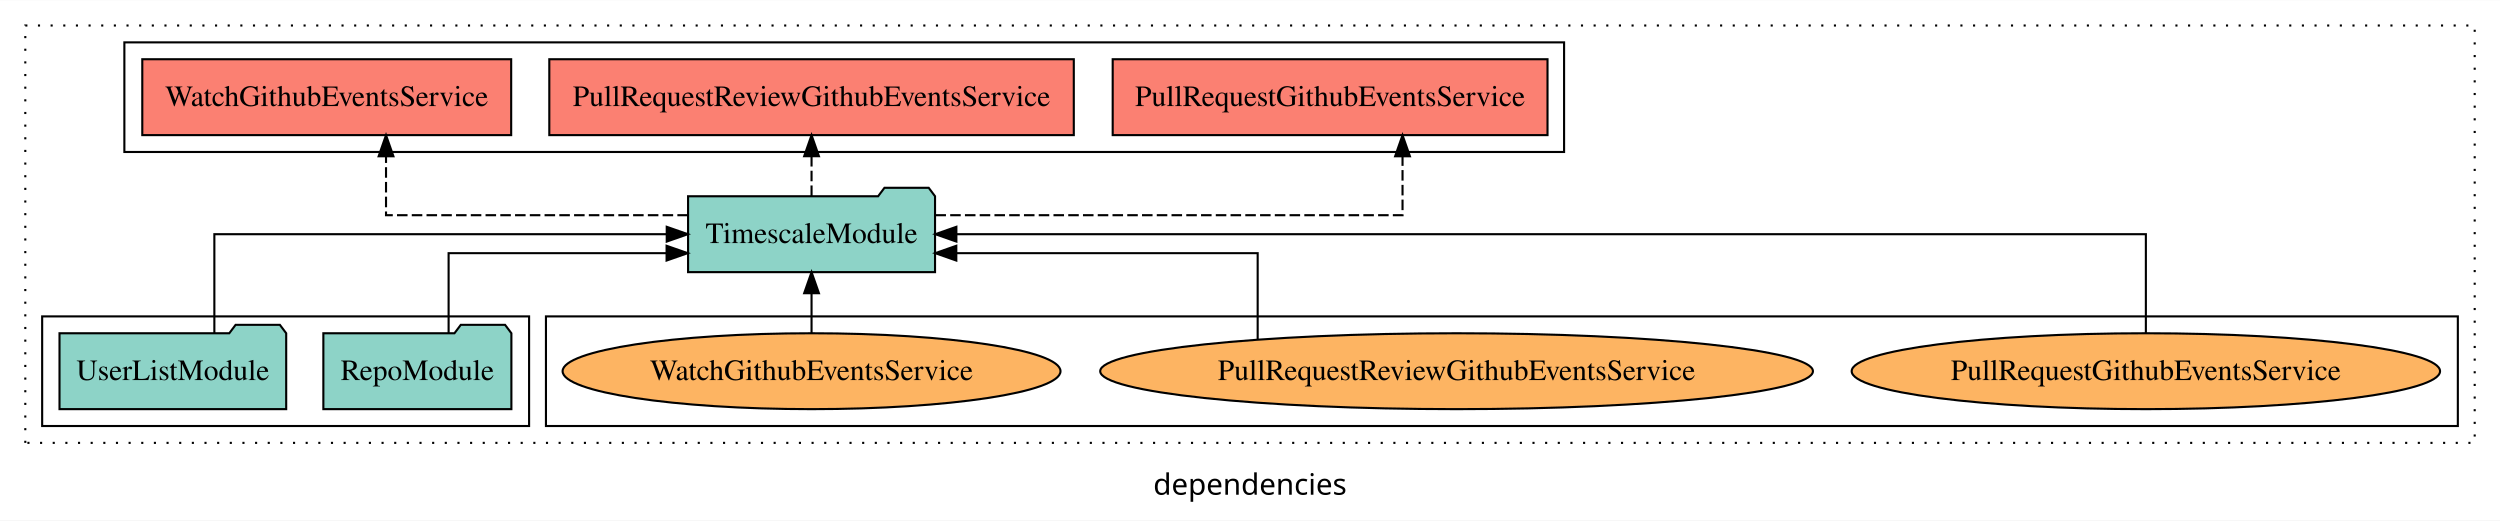
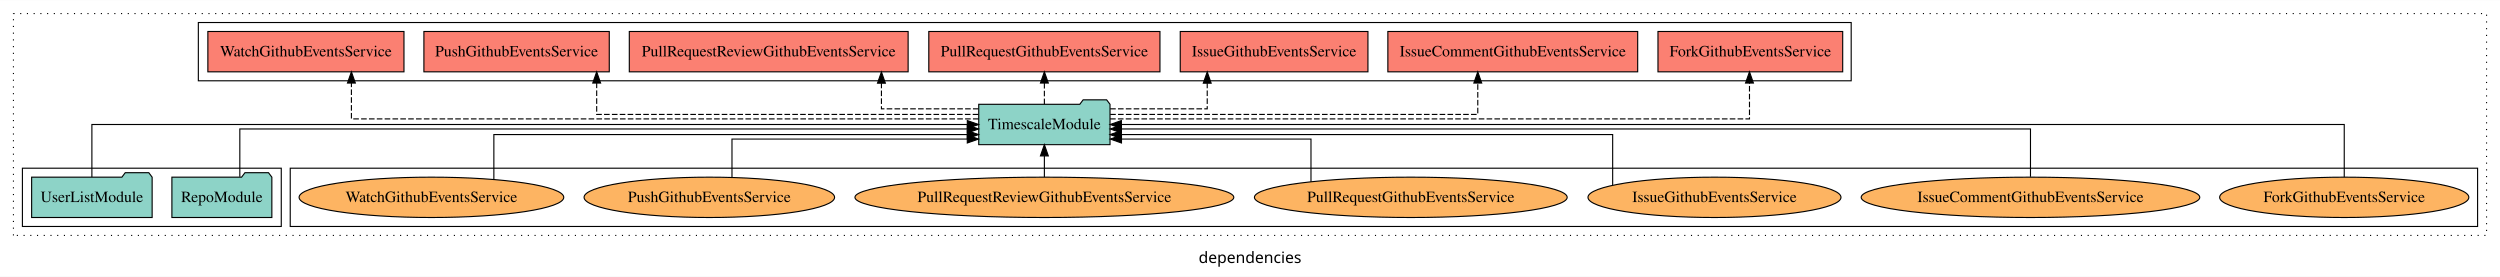
- <svg xmlns="http://www.w3.org/2000/svg" width="1186pt" height="247pt" viewBox="0.00 0.00 1186.00 246.80">
+ <svg xmlns="http://www.w3.org/2000/svg" width="2231pt" height="247pt" viewBox="0.00 0.00 2231.00 246.80">
  <g id="graph0" class="graph" transform="scale(1 1) rotate(0) translate(4 242.8)">
-     <polygon fill="white" stroke="transparent" points="-4,4 -4,-242.8 1182,-242.8 1182,4 -4,4" />
-     <text text-anchor="middle" x="589" y="-8.2" font-family="sans-serif" font-size="14.00">dependencies</text>
+     <polygon fill="white" stroke="transparent" points="-4,4 -4,-242.8 2227,-242.8 2227,4 -4,4" />
+     <text text-anchor="middle" x="1111.5" y="-8.2" font-family="sans-serif" font-size="14.00">dependencies</text>
    <g id="clust1" class="cluster">
-       <polygon fill="none" stroke="black" stroke-dasharray="1,5" points="8,-32.8 8,-230.8 1170,-230.8 1170,-32.8 8,-32.8" />
+       <polygon fill="none" stroke="black" stroke-dasharray="1,5" points="8,-32.8 8,-230.8 2215,-230.8 2215,-32.8 8,-32.8" />
+     </g>
+     <g id="clust4" class="cluster">
+       <polygon fill="none" stroke="black" points="173,-170.8 173,-222.8 1648,-222.8 1648,-170.8 173,-170.8" />
    </g>
    <g id="clust6" class="cluster">
-       <polygon fill="none" stroke="black" points="255,-40.8 255,-92.8 1162,-92.8 1162,-40.8 255,-40.8" />
-     </g>
-     <g id="clust4" class="cluster">
-       <polygon fill="none" stroke="black" points="55,-170.8 55,-222.8 738,-222.8 738,-170.8 55,-170.8" />
+       <polygon fill="none" stroke="black" points="255,-40.8 255,-92.8 2207,-92.8 2207,-40.8 255,-40.8" />
    </g>
    <g id="clust3" class="cluster">
      <polygon fill="none" stroke="black" points="16,-40.8 16,-92.8 247,-92.8 247,-40.8 16,-40.8" />
    </g>
    <g id="node1" class="node">
      <polygon fill="#8dd3c7" stroke="black" points="238.6,-84.8 235.6,-88.8 214.6,-88.8 211.6,-84.8 149.4,-84.8 149.4,-48.8 238.6,-48.8 238.6,-84.8" />
      <text text-anchor="middle" x="194" y="-62.6" font-family="Times,serif" font-size="14.00">RepoModule</text>
    </g>
    <g id="node3" class="node">
-       <polygon fill="#8dd3c7" stroke="black" points="439.58,-149.8 436.58,-153.8 415.58,-153.8 412.58,-149.8 322.42,-149.8 322.42,-113.8 439.58,-113.8 439.58,-149.8" />
-       <text text-anchor="middle" x="381" y="-127.6" font-family="Times,serif" font-size="14.00">TimescaleModule</text>
+       <polygon fill="#8dd3c7" stroke="black" points="986.58,-149.8 983.58,-153.8 962.58,-153.8 959.58,-149.8 869.42,-149.8 869.42,-113.8 986.58,-113.8 986.58,-149.8" />
+       <text text-anchor="middle" x="928" y="-127.6" font-family="Times,serif" font-size="14.00">TimescaleModule</text>
    </g>
    <g id="edge1" class="edge">
-       <path fill="none" stroke="black" d="M208.82,-84.83C208.82,-101.2 208.82,-122.8 208.82,-122.8 208.82,-122.8 312.23,-122.8 312.23,-122.8" />
-       <polygon fill="black" stroke="black" points="312.23,-126.3 322.23,-122.8 312.23,-119.3 312.23,-126.3" />
+       <path fill="none" stroke="black" d="M210.02,-85.1C210.02,-103.07 210.02,-127.8 210.02,-127.8 210.02,-127.8 859.25,-127.8 859.25,-127.8" />
+       <polygon fill="black" stroke="black" points="859.25,-131.3 869.25,-127.8 859.25,-124.3 859.25,-131.3" />
    </g>
    <g id="node2" class="node">
      <polygon fill="#8dd3c7" stroke="black" points="131.77,-84.8 128.77,-88.8 107.77,-88.8 104.77,-84.8 24.23,-84.8 24.23,-48.8 131.77,-48.8 131.77,-84.8" />
      <text text-anchor="middle" x="78" y="-62.6" font-family="Times,serif" font-size="14.00">UserListModule</text>
    </g>
    <g id="edge2" class="edge">
-       <path fill="none" stroke="black" d="M97.69,-84.91C97.69,-104.14 97.69,-131.8 97.69,-131.8 97.69,-131.8 312.3,-131.8 312.3,-131.8" />
-       <polygon fill="black" stroke="black" points="312.3,-135.3 322.3,-131.8 312.3,-128.3 312.3,-135.3" />
+       <path fill="none" stroke="black" d="M78,-84.91C78,-104.14 78,-131.8 78,-131.8 78,-131.8 859.24,-131.8 859.24,-131.8" />
+       <polygon fill="black" stroke="black" points="859.24,-135.3 869.24,-131.8 859.24,-128.3 859.24,-135.3" />
    </g>
    <g id="node4" class="node">
-       <polygon fill="#fb8072" stroke="black" points="730.14,-214.8 523.86,-214.8 523.86,-178.8 730.14,-178.8 730.14,-214.8" />
-       <text text-anchor="middle" x="627" y="-192.6" font-family="Times,serif" font-size="14.00">PullRequestGithubEventsService </text>
+       <polygon fill="#fb8072" stroke="black" points="1640.42,-214.8 1475.58,-214.8 1475.58,-178.8 1640.42,-178.8 1640.42,-214.8" />
+       <text text-anchor="middle" x="1558" y="-192.6" font-family="Times,serif" font-size="14.00">ForkGithubEventsService </text>
    </g>
    <g id="edge3" class="edge">
-       <path fill="none" stroke="black" stroke-dasharray="5,2" d="M439.77,-140.8C521.98,-140.8 661.36,-140.8 661.36,-140.8 661.36,-140.8 661.36,-168.77 661.36,-168.77" />
-       <polygon fill="black" stroke="black" points="657.86,-168.77 661.36,-178.77 664.86,-168.77 657.86,-168.77" />
+       <path fill="none" stroke="black" stroke-dasharray="5,2" d="M986.63,-136.8C1142.84,-136.8 1557.24,-136.8 1557.24,-136.8 1557.24,-136.8 1557.24,-168.8 1557.24,-168.8" />
+       <polygon fill="black" stroke="black" points="1553.74,-168.8 1557.24,-178.8 1560.74,-168.8 1553.74,-168.8" />
    </g>
    <g id="node5" class="node">
-       <polygon fill="#fb8072" stroke="black" points="505.41,-214.8 256.59,-214.8 256.59,-178.8 505.41,-178.8 505.41,-214.8" />
-       <text text-anchor="middle" x="381" y="-192.6" font-family="Times,serif" font-size="14.00">PullRequestReviewGithubEventsService </text>
+       <polygon fill="#fb8072" stroke="black" points="1457.47,-214.8 1234.53,-214.8 1234.53,-178.8 1457.47,-178.8 1457.47,-214.8" />
+       <text text-anchor="middle" x="1346" y="-192.6" font-family="Times,serif" font-size="14.00">IssueCommentGithubEventsService </text>
    </g>
    <g id="edge4" class="edge">
-       <path fill="none" stroke="black" stroke-dasharray="5,2" d="M381,-149.91C381,-149.91 381,-168.79 381,-168.79" />
-       <polygon fill="black" stroke="black" points="377.5,-168.79 381,-178.79 384.5,-168.79 377.5,-168.79" />
+       <path fill="none" stroke="black" stroke-dasharray="5,2" d="M986.74,-140.8C1094.94,-140.8 1314.77,-140.8 1314.77,-140.8 1314.77,-140.8 1314.77,-168.77 1314.77,-168.77" />
+       <polygon fill="black" stroke="black" points="1311.27,-168.77 1314.77,-178.77 1318.27,-168.77 1311.27,-168.77" />
    </g>
    <g id="node6" class="node">
-       <polygon fill="#fb8072" stroke="black" points="238.5,-214.8 63.5,-214.8 63.5,-178.8 238.5,-178.8 238.5,-214.8" />
-       <text text-anchor="middle" x="151" y="-192.6" font-family="Times,serif" font-size="14.00">WatchGithubEventsService </text>
+       <polygon fill="#fb8072" stroke="black" points="1216.75,-214.8 1049.25,-214.8 1049.25,-178.8 1216.75,-178.8 1216.75,-214.8" />
+       <text text-anchor="middle" x="1133" y="-192.6" font-family="Times,serif" font-size="14.00">IssueGithubEventsService </text>
    </g>
    <g id="edge5" class="edge">
-       <path fill="none" stroke="black" stroke-dasharray="5,2" d="M322.34,-140.8C262.74,-140.8 179.13,-140.8 179.13,-140.8 179.13,-140.8 179.13,-168.77 179.13,-168.77" />
-       <polygon fill="black" stroke="black" points="175.63,-168.77 179.13,-178.77 182.63,-168.77 175.63,-168.77" />
+       <path fill="none" stroke="black" stroke-dasharray="5,2" d="M986.69,-145.8C1027.03,-145.8 1073.33,-145.8 1073.33,-145.8 1073.33,-145.8 1073.33,-168.68 1073.33,-168.68" />
+       <polygon fill="black" stroke="black" points="1069.83,-168.68 1073.33,-178.68 1076.83,-168.68 1069.83,-168.68" />
    </g>
    <g id="node7" class="node">
-       <ellipse fill="#fdb462" stroke="black" cx="1014" cy="-66.8" rx="139.56" ry="18" />
-       <text text-anchor="middle" x="1014" y="-62.6" font-family="Times,serif" font-size="14.00">PullRequestGithubEventsService</text>
+       <polygon fill="#fb8072" stroke="black" points="1031.14,-214.8 824.86,-214.8 824.86,-178.8 1031.14,-178.8 1031.14,-214.8" />
+       <text text-anchor="middle" x="928" y="-192.6" font-family="Times,serif" font-size="14.00">PullRequestGithubEventsService </text>
    </g>
    <g id="edge6" class="edge">
-       <path fill="none" stroke="black" d="M1014,-84.91C1014,-104.14 1014,-131.8 1014,-131.8 1014,-131.8 449.7,-131.8 449.7,-131.8" />
-       <polygon fill="black" stroke="black" points="449.7,-128.3 439.7,-131.8 449.7,-135.3 449.7,-128.3" />
+       <path fill="none" stroke="black" stroke-dasharray="5,2" d="M928,-149.91C928,-149.91 928,-168.79 928,-168.79" />
+       <polygon fill="black" stroke="black" points="924.5,-168.79 928,-178.79 931.5,-168.79 924.5,-168.79" />
    </g>
    <g id="node8" class="node">
-       <ellipse fill="#fdb462" stroke="black" cx="687" cy="-66.8" rx="169.06" ry="18" />
-       <text text-anchor="middle" x="687" y="-62.6" font-family="Times,serif" font-size="14.00">PullRequestReviewGithubEventsService</text>
+       <polygon fill="#fb8072" stroke="black" points="806.41,-214.8 557.59,-214.8 557.59,-178.8 806.41,-178.8 806.41,-214.8" />
+       <text text-anchor="middle" x="682" y="-192.6" font-family="Times,serif" font-size="14.00">PullRequestReviewGithubEventsService </text>
    </g>
    <g id="edge7" class="edge">
-       <path fill="none" stroke="black" d="M592.64,-81.81C592.64,-98.39 592.64,-122.8 592.64,-122.8 592.64,-122.8 449.67,-122.8 449.67,-122.8" />
-       <polygon fill="black" stroke="black" points="449.67,-119.3 439.67,-122.8 449.67,-126.3 449.67,-119.3" />
+       <path fill="none" stroke="black" stroke-dasharray="5,2" d="M869.27,-145.8C828.92,-145.8 782.59,-145.8 782.59,-145.8 782.59,-145.8 782.59,-168.68 782.59,-168.68" />
+       <polygon fill="black" stroke="black" points="779.09,-168.68 782.59,-178.68 786.09,-168.68 779.09,-168.68" />
    </g>
    <g id="node9" class="node">
+       <polygon fill="#fb8072" stroke="black" points="539.71,-214.8 374.29,-214.8 374.29,-178.8 539.71,-178.8 539.71,-214.8" />
+       <text text-anchor="middle" x="457" y="-192.6" font-family="Times,serif" font-size="14.00">PushGithubEventsService </text>
+     </g>
+     <g id="edge8" class="edge">
+       <path fill="none" stroke="black" stroke-dasharray="5,2" d="M869.05,-140.8C757.92,-140.8 528.48,-140.8 528.48,-140.8 528.48,-140.8 528.48,-168.77 528.48,-168.77" />
+       <polygon fill="black" stroke="black" points="524.98,-168.77 528.48,-178.77 531.98,-168.77 524.98,-168.77" />
+     </g>
+     <g id="node10" class="node">
+       <polygon fill="#fb8072" stroke="black" points="356.5,-214.8 181.5,-214.8 181.5,-178.8 356.5,-178.8 356.5,-214.8" />
+       <text text-anchor="middle" x="269" y="-192.6" font-family="Times,serif" font-size="14.00">WatchGithubEventsService </text>
+     </g>
+     <g id="edge9" class="edge">
+       <path fill="none" stroke="black" stroke-dasharray="5,2" d="M869.26,-136.8C714.9,-136.8 309.6,-136.8 309.6,-136.8 309.6,-136.8 309.6,-168.8 309.6,-168.8" />
+       <polygon fill="black" stroke="black" points="306.1,-168.8 309.6,-178.8 313.1,-168.8 306.1,-168.8" />
+     </g>
+     <g id="node11" class="node">
+       <ellipse fill="#fdb462" stroke="black" cx="2088" cy="-66.8" rx="111.19" ry="18" />
+       <text text-anchor="middle" x="2088" y="-62.6" font-family="Times,serif" font-size="14.00">ForkGithubEventsService</text>
+     </g>
+     <g id="edge10" class="edge">
+       <path fill="none" stroke="black" d="M2088,-84.91C2088,-104.14 2088,-131.8 2088,-131.8 2088,-131.8 996.72,-131.8 996.72,-131.8" />
+       <polygon fill="black" stroke="black" points="996.72,-128.3 986.72,-131.8 996.72,-135.3 996.72,-128.3" />
+     </g>
+     <g id="node12" class="node">
+       <ellipse fill="#fdb462" stroke="black" cx="1808" cy="-66.8" rx="151.08" ry="18" />
+       <text text-anchor="middle" x="1808" y="-62.6" font-family="Times,serif" font-size="14.00">IssueCommentGithubEventsService</text>
+     </g>
+     <g id="edge11" class="edge">
+       <path fill="none" stroke="black" d="M1808,-85.1C1808,-103.07 1808,-127.8 1808,-127.8 1808,-127.8 996.76,-127.8 996.76,-127.8" />
+       <polygon fill="black" stroke="black" points="996.76,-124.3 986.76,-127.8 996.76,-131.3 996.76,-124.3" />
+     </g>
+     <g id="node13" class="node">
+       <ellipse fill="#fdb462" stroke="black" cx="1526" cy="-66.8" rx="112.9" ry="18" />
+       <text text-anchor="middle" x="1526" y="-62.6" font-family="Times,serif" font-size="14.00">IssueGithubEventsService</text>
+     </g>
+     <g id="edge12" class="edge">
+       <path fill="none" stroke="black" d="M1435.14,-77.6C1435.14,-93.87 1435.14,-122.8 1435.14,-122.8 1435.14,-122.8 996.67,-122.8 996.67,-122.8" />
+       <polygon fill="black" stroke="black" points="996.67,-119.3 986.67,-122.8 996.67,-126.3 996.67,-119.3" />
+     </g>
+     <g id="node14" class="node">
+       <ellipse fill="#fdb462" stroke="black" cx="1255" cy="-66.8" rx="139.56" ry="18" />
+       <text text-anchor="middle" x="1255" y="-62.6" font-family="Times,serif" font-size="14.00">PullRequestGithubEventsService</text>
+     </g>
+     <g id="edge13" class="edge">
+       <path fill="none" stroke="black" d="M1165.92,-80.74C1165.92,-96.14 1165.92,-118.8 1165.92,-118.8 1165.92,-118.8 996.81,-118.8 996.81,-118.8" />
+       <polygon fill="black" stroke="black" points="996.81,-115.3 986.81,-118.8 996.81,-122.3 996.81,-115.3" />
+     </g>
+     <g id="node15" class="node">
+       <ellipse fill="#fdb462" stroke="black" cx="928" cy="-66.8" rx="169.06" ry="18" />
+       <text text-anchor="middle" x="928" y="-62.6" font-family="Times,serif" font-size="14.00">PullRequestReviewGithubEventsService</text>
+     </g>
+     <g id="edge14" class="edge">
+       <path fill="none" stroke="black" d="M928,-84.91C928,-84.91 928,-103.79 928,-103.79" />
+       <polygon fill="black" stroke="black" points="924.5,-103.79 928,-113.79 931.5,-103.79 924.5,-103.79" />
+     </g>
+     <g id="node16" class="node">
+       <ellipse fill="#fdb462" stroke="black" cx="629" cy="-66.8" rx="111.78" ry="18" />
+       <text text-anchor="middle" x="629" y="-62.6" font-family="Times,serif" font-size="14.00">PushGithubEventsService</text>
+     </g>
+     <g id="edge15" class="edge">
+       <path fill="none" stroke="black" d="M649.22,-84.7C649.22,-99.74 649.22,-118.8 649.22,-118.8 649.22,-118.8 859.22,-118.8 859.22,-118.8" />
+       <polygon fill="black" stroke="black" points="859.22,-122.3 869.22,-118.8 859.22,-115.3 859.22,-122.3" />
+     </g>
+     <g id="node17" class="node">
      <ellipse fill="#fdb462" stroke="black" cx="381" cy="-66.8" rx="118.1" ry="18" />
      <text text-anchor="middle" x="381" y="-62.6" font-family="Times,serif" font-size="14.00">WatchGithubEventsService</text>
    </g>
-     <g id="edge8" class="edge">
-       <path fill="none" stroke="black" d="M381,-84.91C381,-84.91 381,-103.79 381,-103.79" />
-       <polygon fill="black" stroke="black" points="377.5,-103.79 381,-113.79 384.5,-103.79 377.5,-103.79" />
+     <g id="edge16" class="edge">
+       <path fill="none" stroke="black" d="M436.72,-82.7C436.72,-99.25 436.72,-122.8 436.72,-122.8 436.72,-122.8 859.23,-122.8 859.23,-122.8" />
+       <polygon fill="black" stroke="black" points="859.23,-126.3 869.23,-122.8 859.23,-119.3 859.23,-126.3" />
    </g>
  </g>
</svg>
